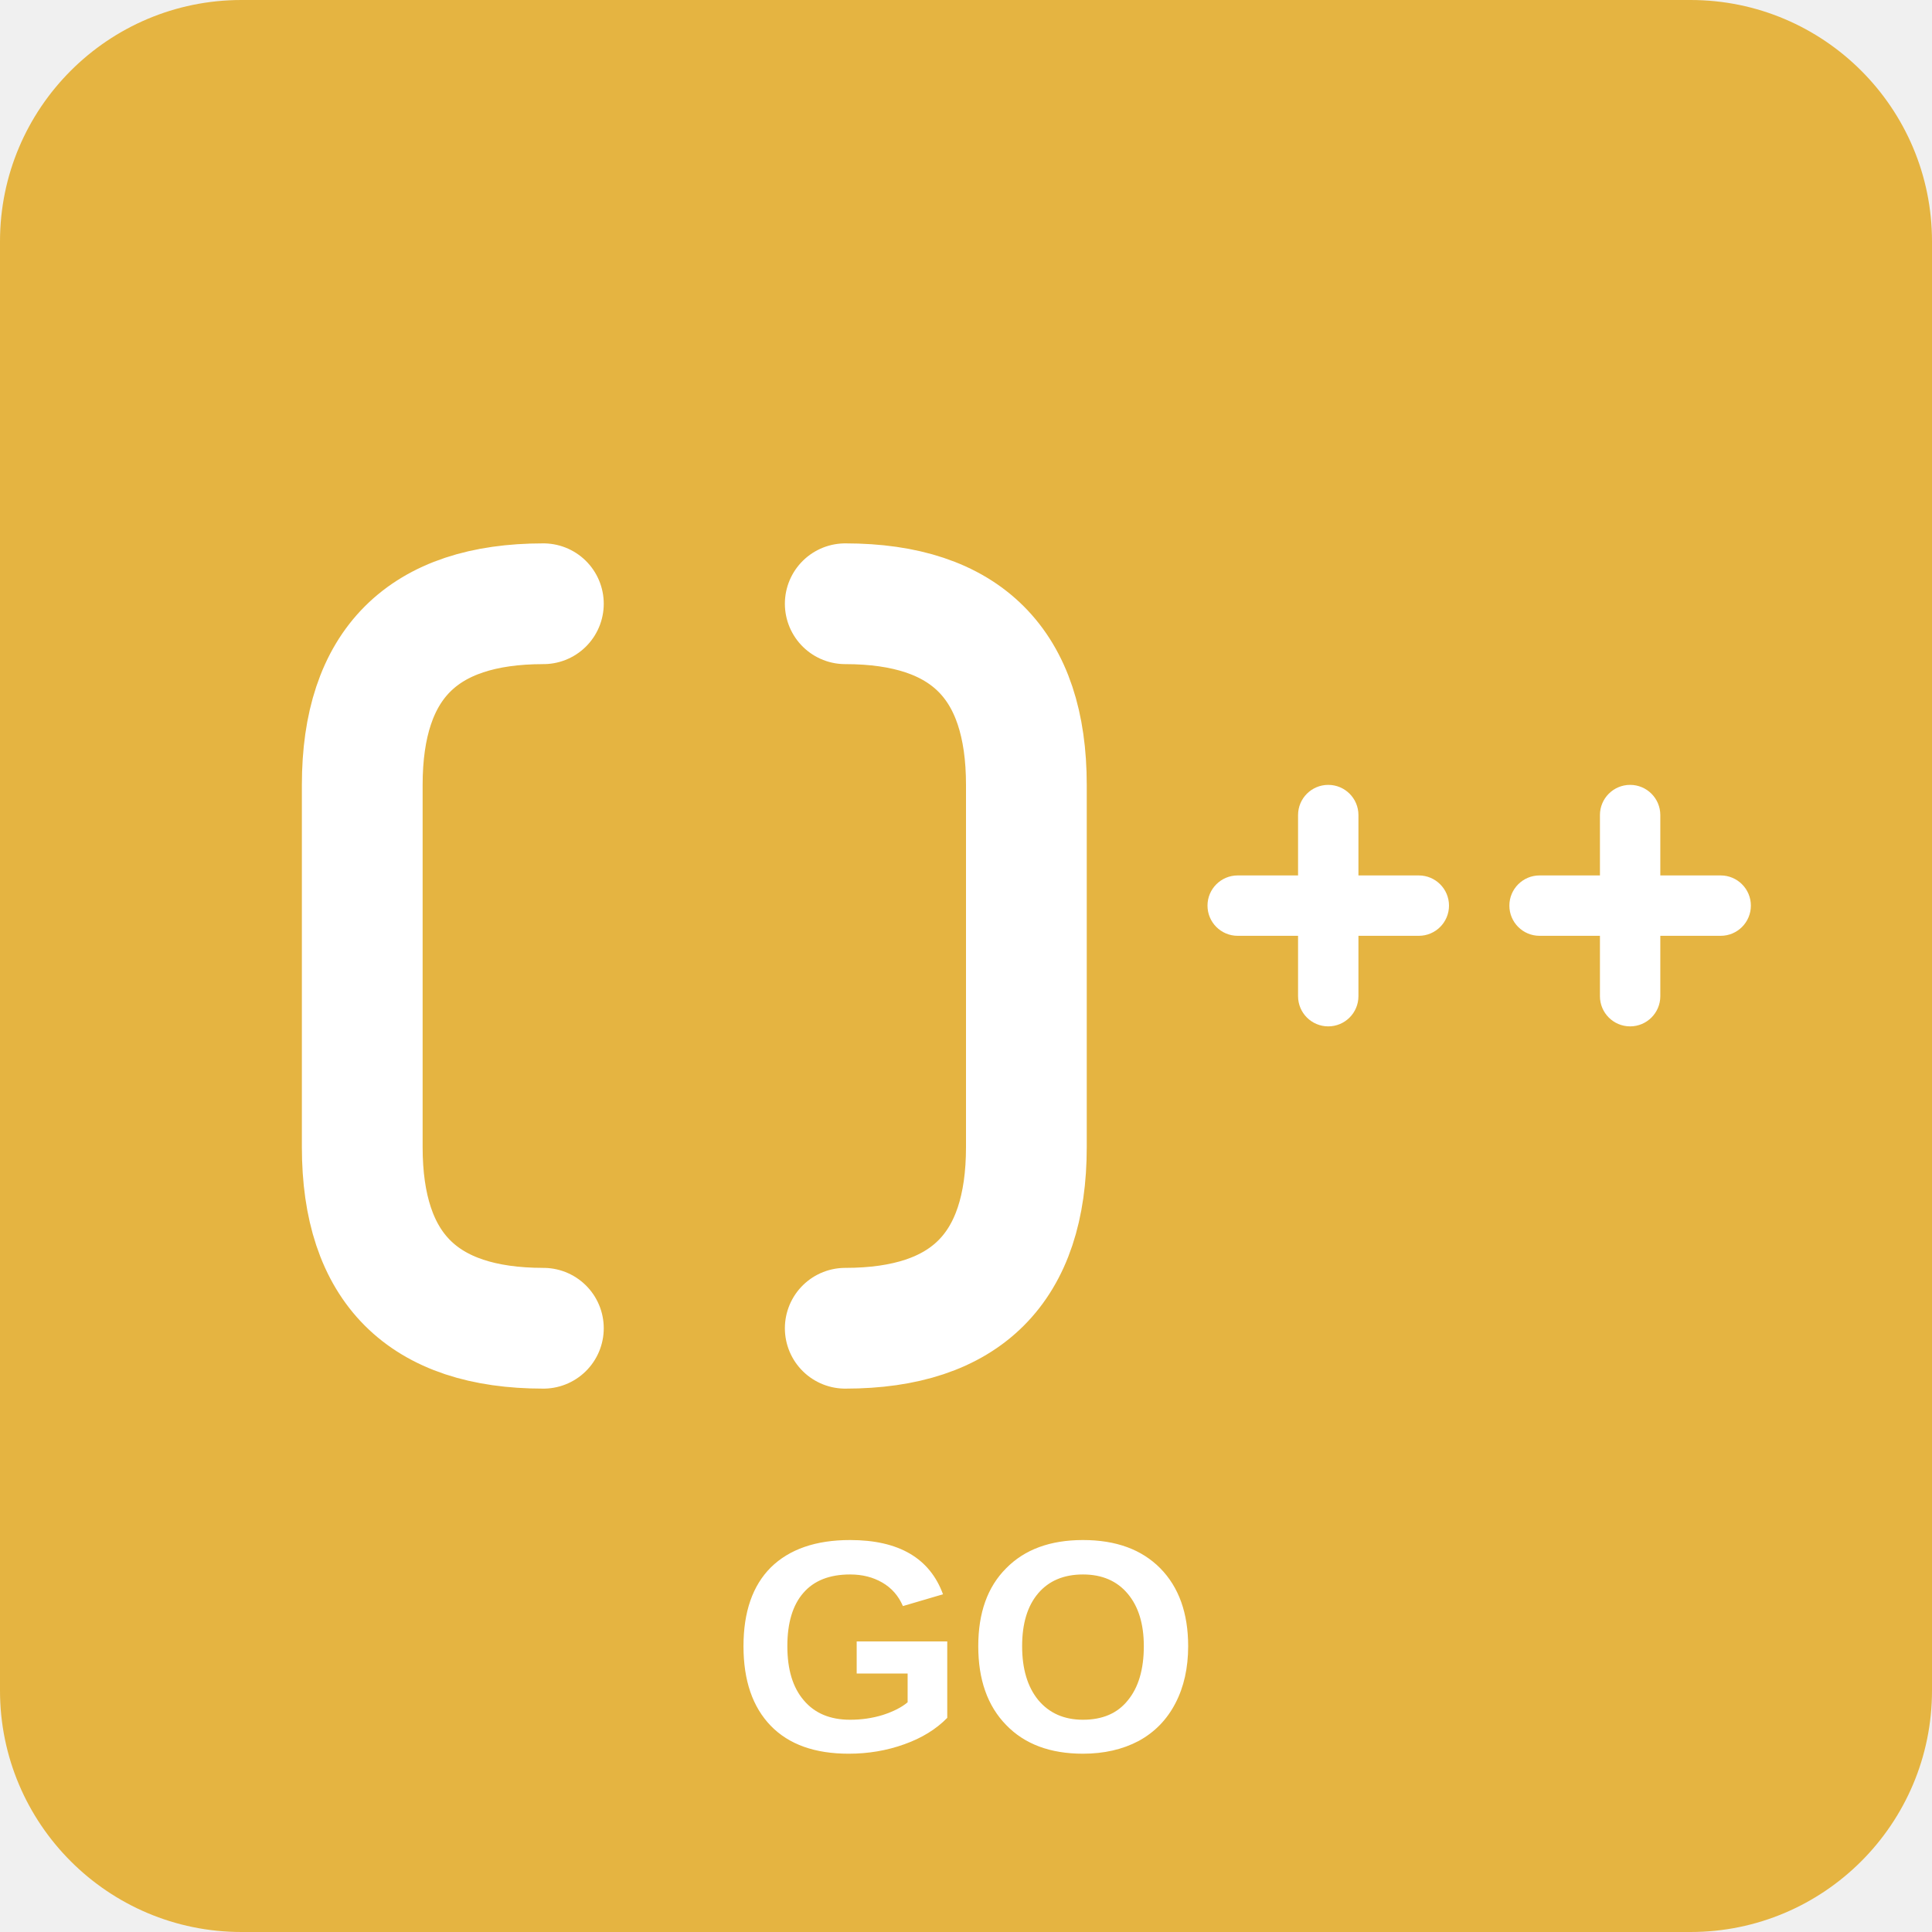
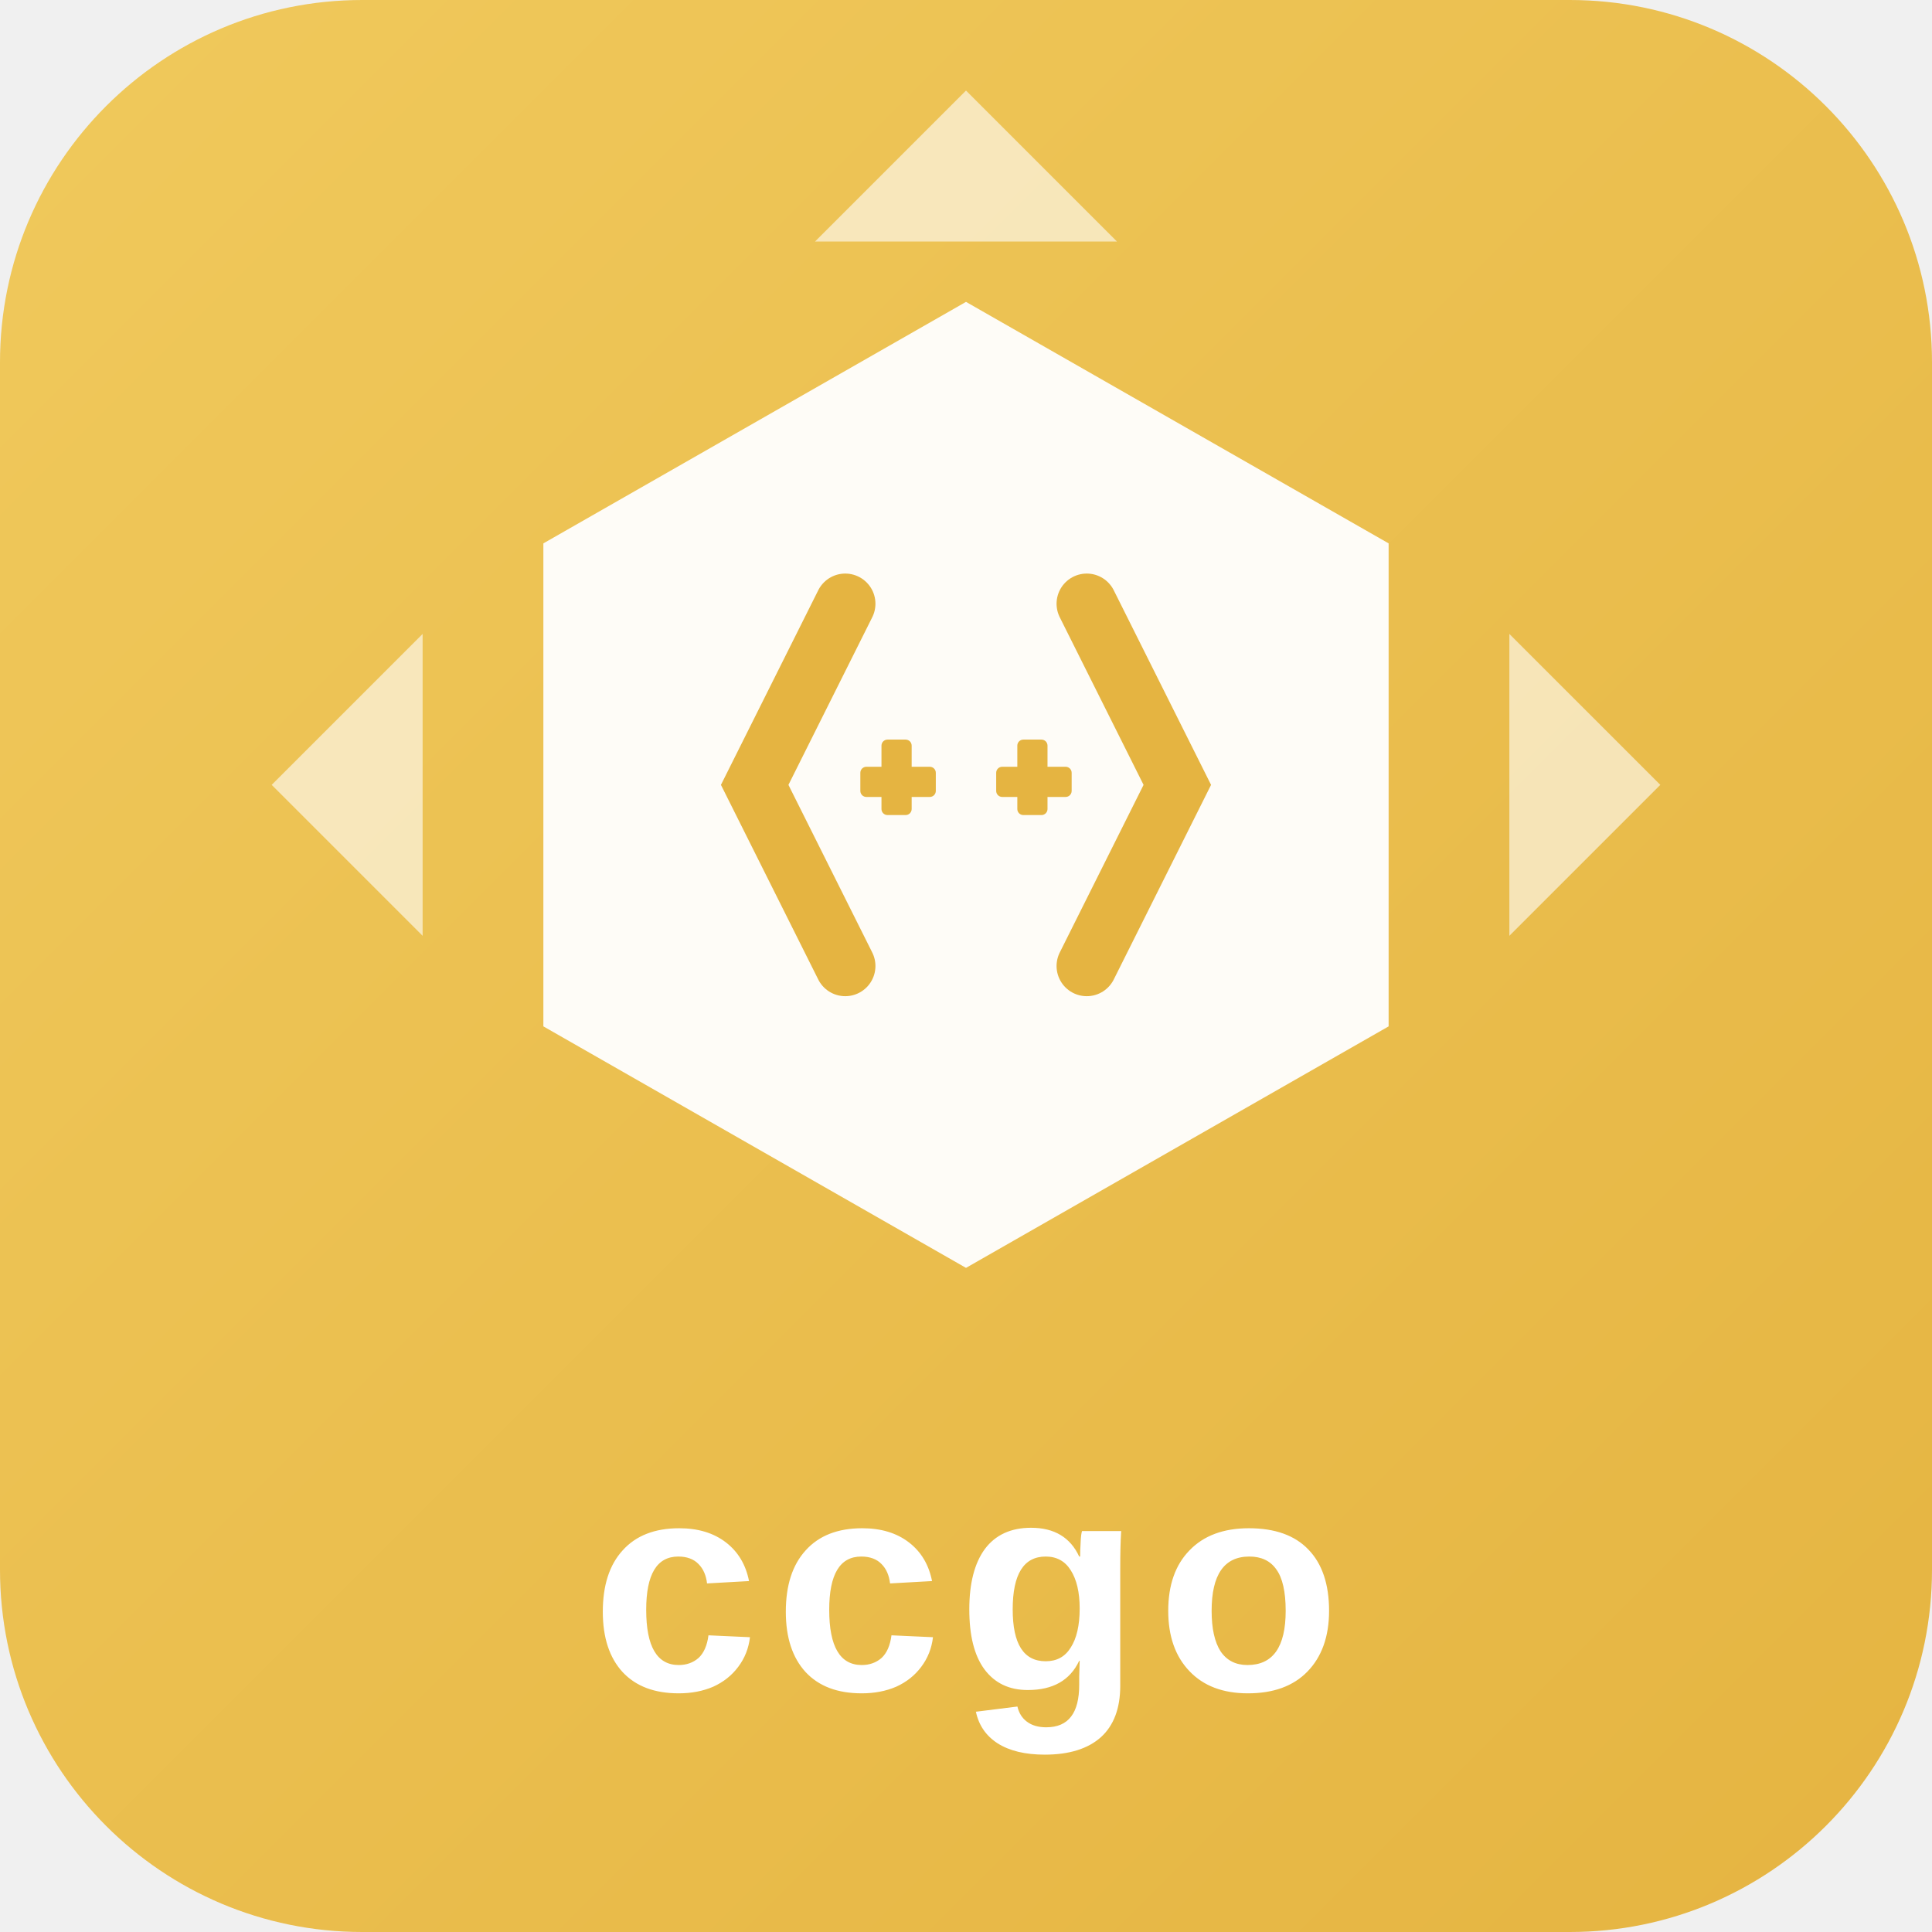
<svg xmlns="http://www.w3.org/2000/svg" viewBox="0 0 64 64">
-   <rect width="64" height="64" fill="#E5B441" rx="8" />
-   <g fill="white">
-     <path d="M 18 20 Q 12 20 12 26 L 12 38 Q 12 44 18 44" fill="none" stroke="white" stroke-width="4" stroke-linecap="round" />
-     <path d="M 28 20 Q 34 20 34 26 L 34 38 Q 34 44 28 44" fill="none" stroke="white" stroke-width="4" stroke-linecap="round" />
-     <rect x="40" y="29" width="8" height="2" rx="1" />
-     <rect x="43" y="26" width="2" height="8" rx="1" />
-     <rect x="50" y="29" width="8" height="2" rx="1" />
-     <rect x="53" y="26" width="2" height="8" rx="1" />
+   <defs>
+     <linearGradient id="bgGradient" x1="0%" y1="0%" x2="100%" y2="100%">
+       <stop offset="0%" style="stop-color:#F0C95C" />
+       <stop offset="100%" style="stop-color:#E5B441" />
+     </linearGradient>
+   </defs>
+   <rect width="64" height="64" fill="url(#bgGradient)" rx="12" />
+   <g transform="translate(32, 26)">
+     <polygon points="0,-16 14,-8 14,8 0,16 -14,8 -14,-8" fill="white" opacity="0.95" />
+     <polygon points="-18,-5 -18,5 -23,0" fill="white" opacity="0.6" />
+     <polygon points="18,-5 18,5 23,0" fill="white" opacity="0.6" />
+     <polygon points="-5,-18 5,-18 0,-23" fill="white" opacity="0.6" />
+     <g fill="none" stroke="#E5B441" stroke-width="2" stroke-linecap="round">
+       <path d="M -4,-6 L -7,0 L -4,6" />
+       <path d="M 4,-6 L 7,0 L 4,6" />
+     </g>
+     <g fill="#E5B441">
+       <rect x="-3.5" y="-0.6" width="2.5" height="1" rx="0.2" />
+       <rect x="-2.8" y="-1.5" width="1" height="2.5" rx="0.2" />
+       <rect x="1" y="-0.6" width="2.5" height="1" rx="0.2" />
+       <rect x="1.7" y="-1.5" width="1" height="2.5" rx="0.2" />
+     </g>
  </g>
-   <text x="32" y="58" font-family="Arial, sans-serif" font-size="10" font-weight="bold" text-anchor="middle" fill="white">GO</text>
+   <text x="32" y="56" font-family="'SF Pro Display', 'Helvetica Neue', Arial, sans-serif" font-size="10" font-weight="700" text-anchor="middle" fill="white" letter-spacing="0.5">ccgo</text>
</svg>
